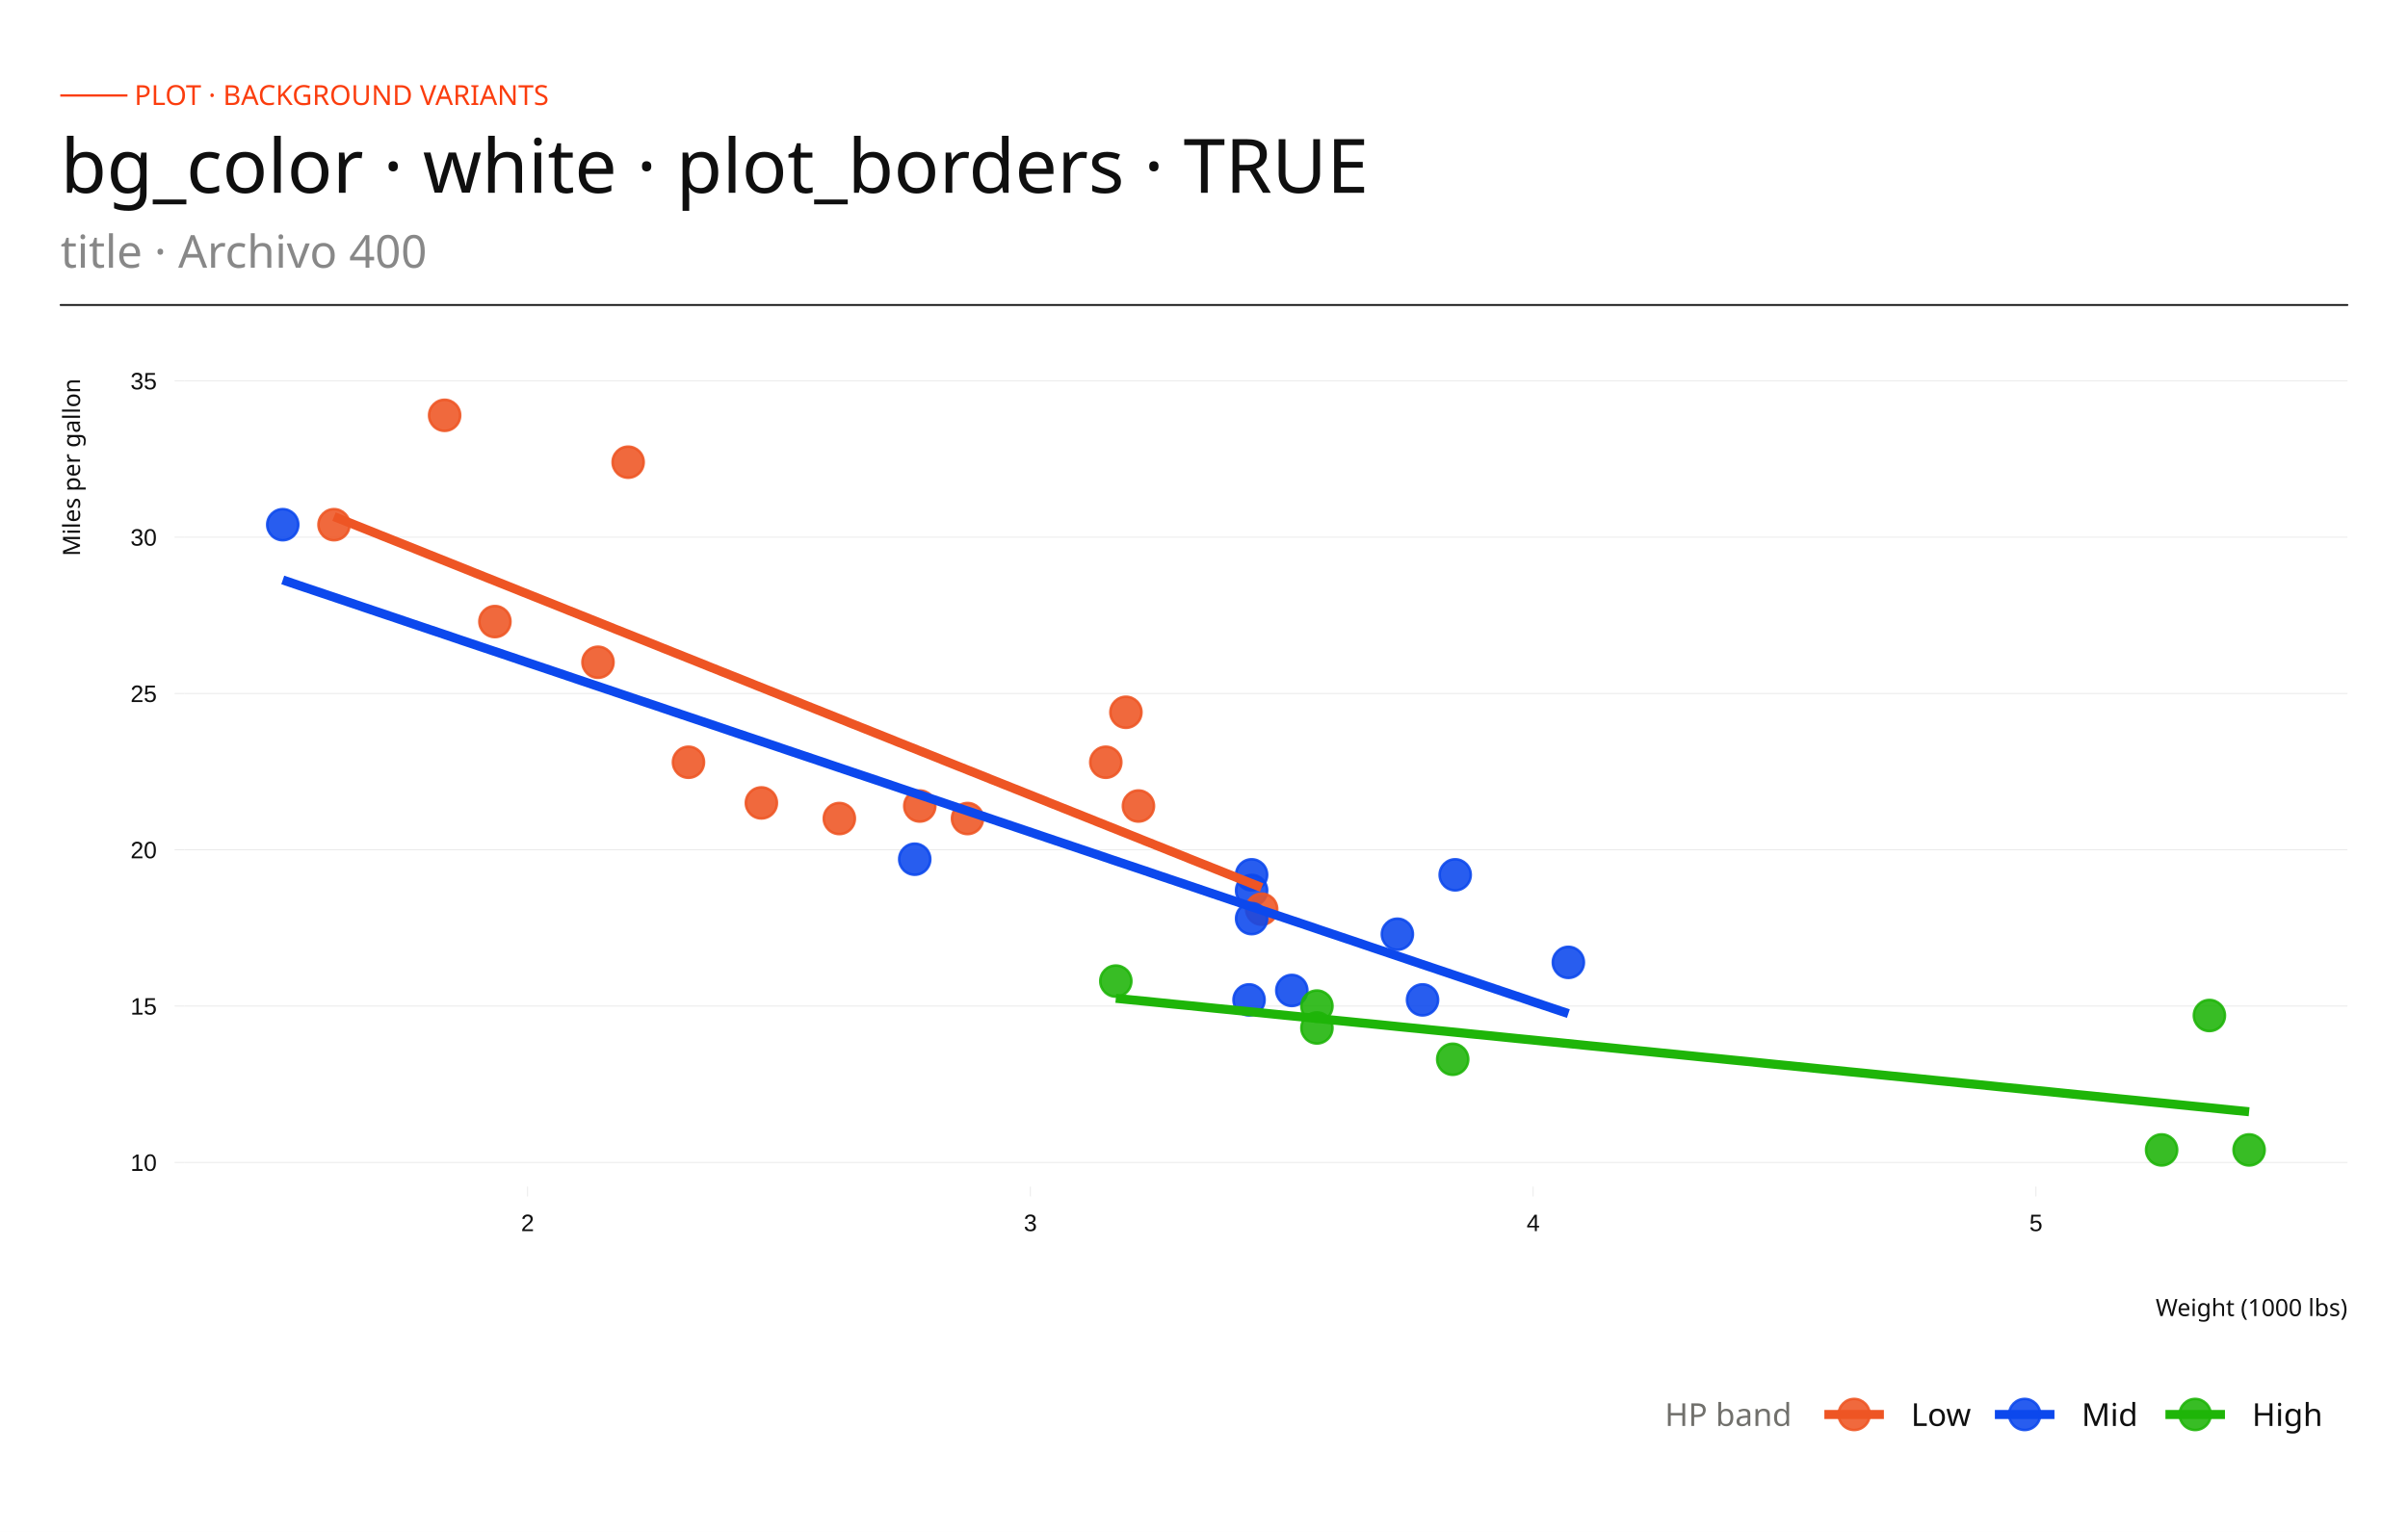
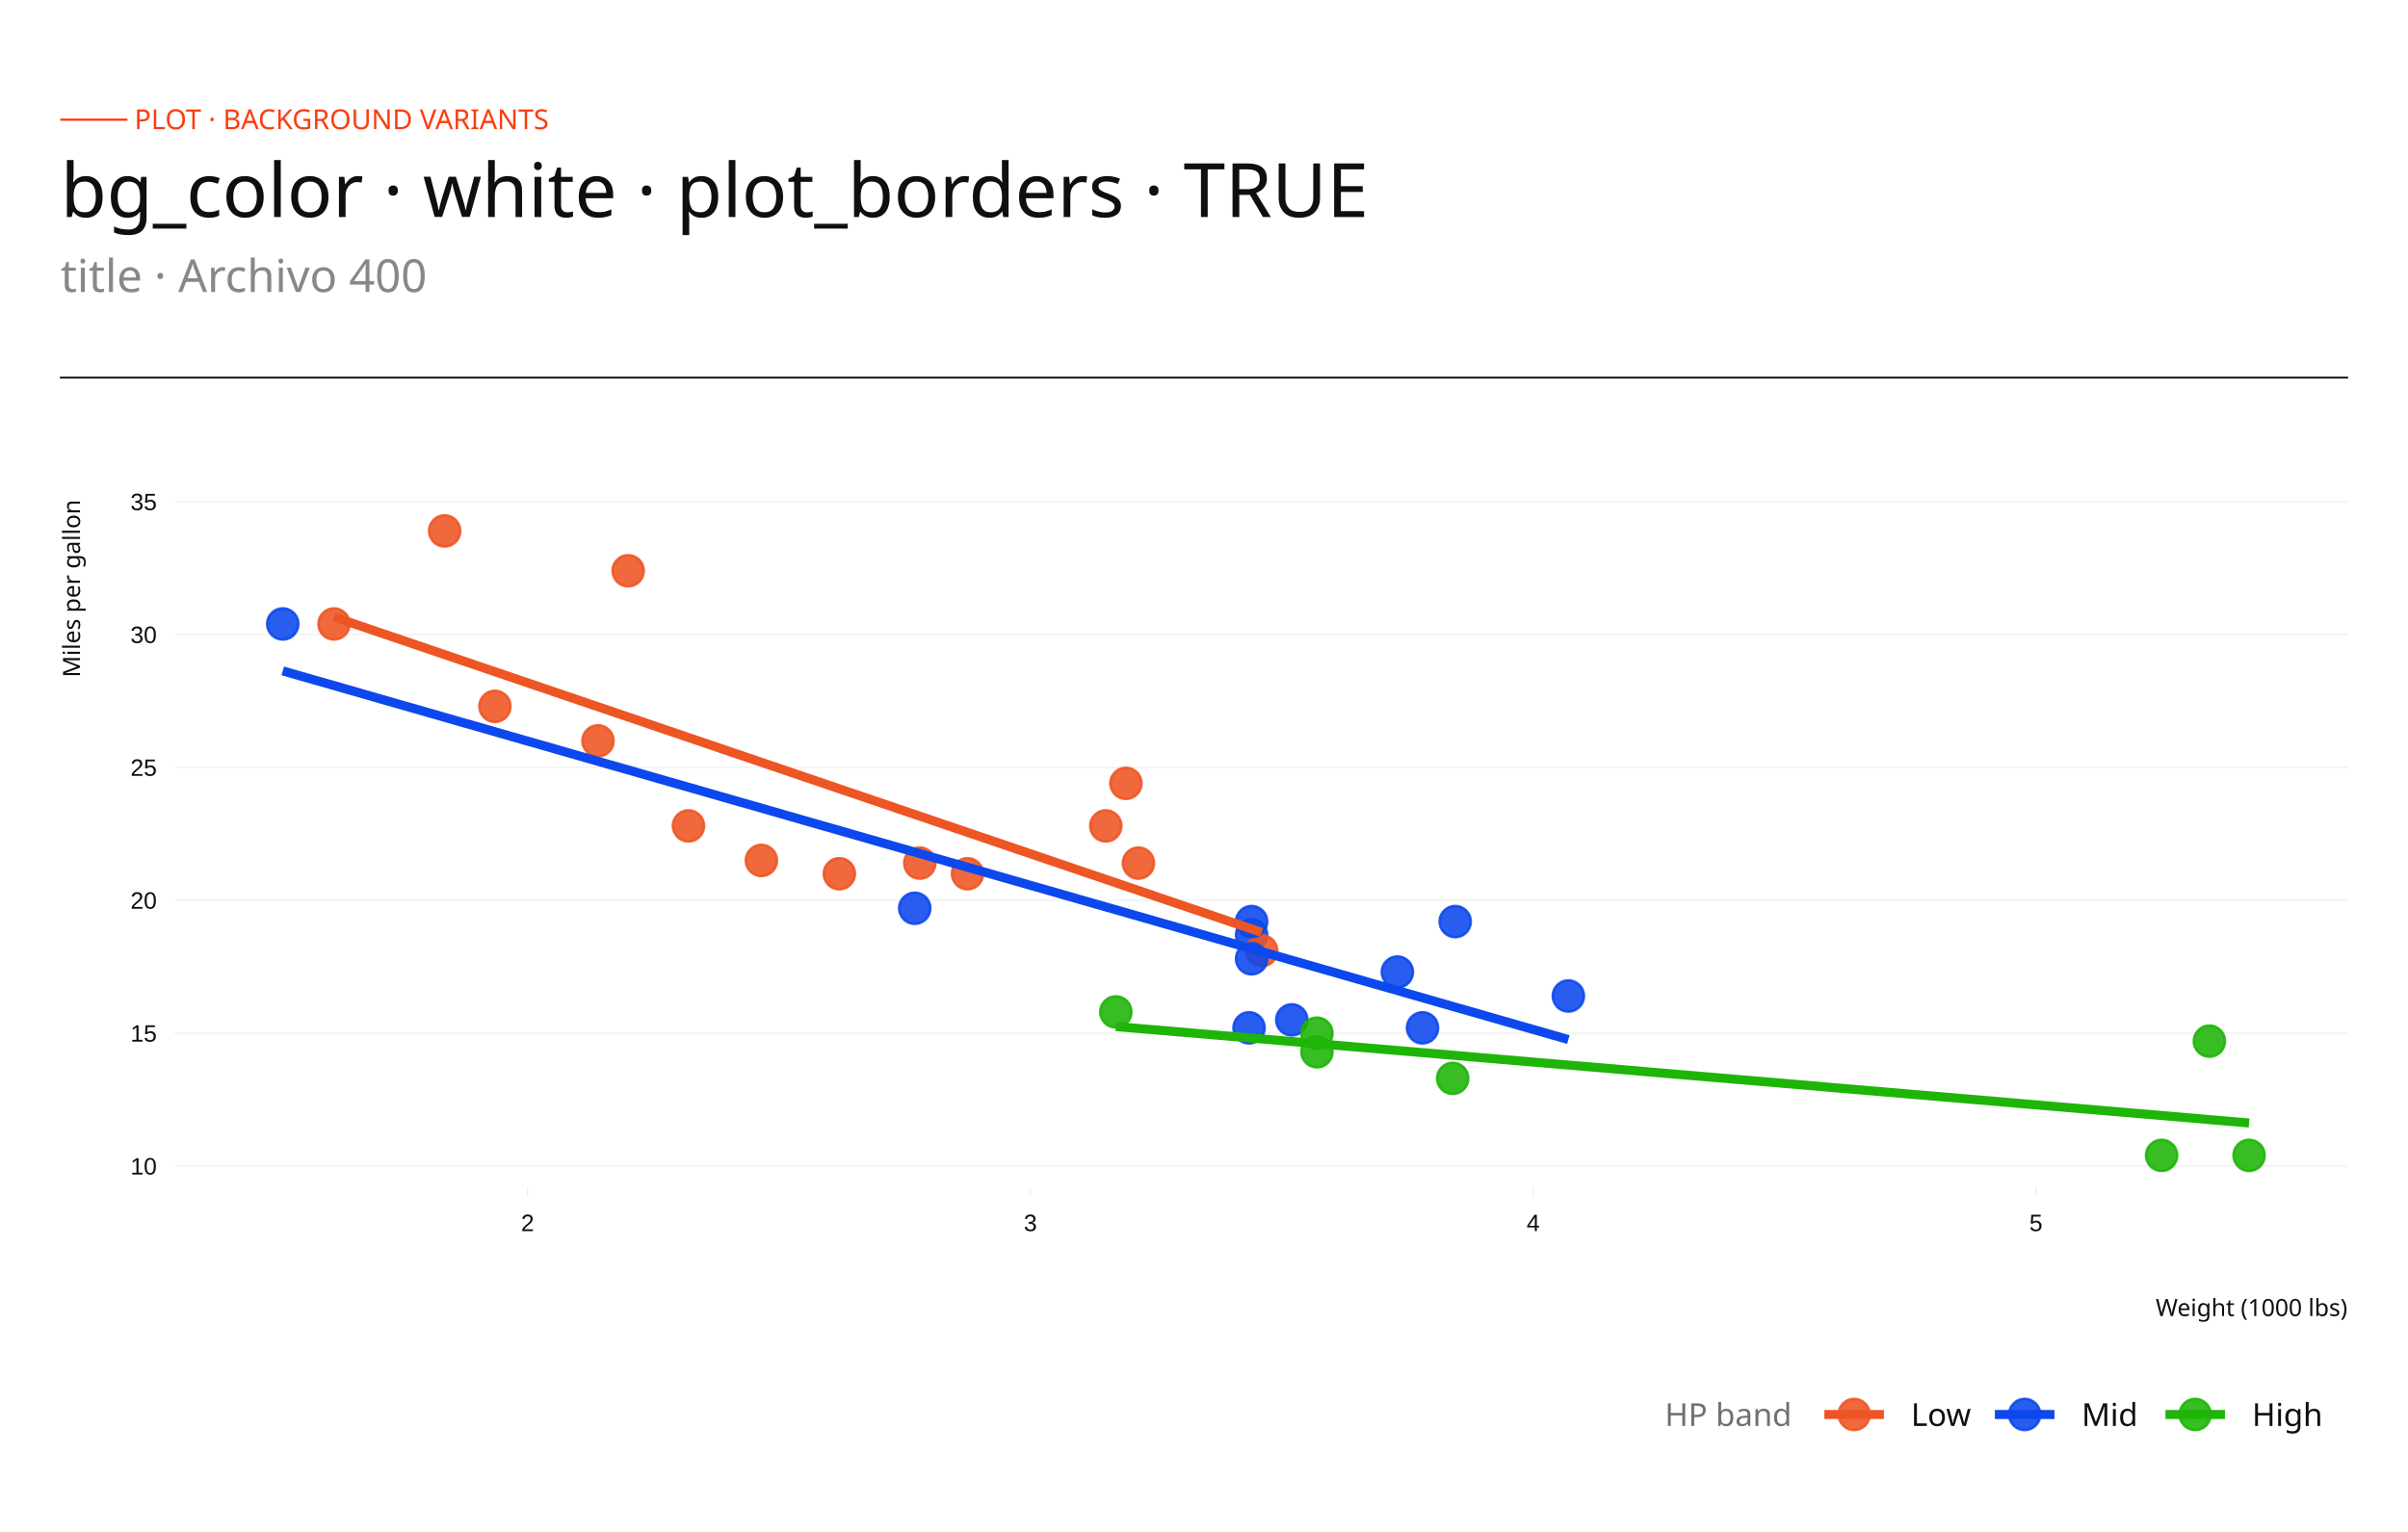
<svg xmlns="http://www.w3.org/2000/svg" width="396.00pt" height="252.00pt" viewBox="0 0 396.00 252.00">
  <g class="svglite">
    <defs>
      <style type="text/css">
    .svglite line, .svglite polyline, .svglite polygon, .svglite path, .svglite rect, .svglite circle {
      fill: none;
      stroke: #000000;
      stroke-linecap: round;
      stroke-linejoin: round;
      stroke-miterlimit: 10.00;
    }
    .svglite text {
      white-space: pre;
    }
    .svglite g.glyphgroup path {
      fill: inherit;
      stroke: none;
    }
  </style>
    </defs>
    <rect width="100%" height="100%" style="stroke: none; fill: none;" />
    <defs>
      <clipPath id="cpMC4wMHwzOTYuMDB8MC4wMHwyNTIuMDA=">
        <rect x="0.00" y="0.00" width="396.00" height="252.00" />
      </clipPath>
    </defs>
    <g clip-path="url(#cpMC4wMHwzOTYuMDB8MC4wMHwyNTIuMDA=)">
      <rect x="0.00" y="0.00" width="396.00" height="252.00" style="stroke-width: 0.63; stroke: none; fill: #FFFFFF;" />
    </g>
    <defs>
-       <clipPath id="cpMzAuMzN8Mzg2LjA0fDYyLjI3fDE5NS4yMA==">
-         <rect x="30.33" y="62.27" width="355.71" height="132.93" />
+       <clipPath id="cpMzAuMzN8Mzg2LjA0fDgyLjIwfDE5NS4yMA==">
+         <rect x="30.33" y="82.20" width="355.71" height="113.00" />
      </clipPath>
    </defs>
-     <g clip-path="url(#cpMzAuMzN8Mzg2LjA0fDYyLjI3fDE5NS4yMA==)">
-       <rect x="30.33" y="62.27" width="355.71" height="132.93" style="stroke-width: 0.63; stroke: none; fill: #FFFFFF;" />
-       <polyline points="30.33,191.22 386.04,191.22 " style="stroke-width: 0.15; stroke: #E9E9E9; stroke-linecap: butt;" />
-       <polyline points="30.33,165.50 386.04,165.50 " style="stroke-width: 0.15; stroke: #E9E9E9; stroke-linecap: butt;" />
-       <polyline points="30.33,139.79 386.04,139.79 " style="stroke-width: 0.15; stroke: #E9E9E9; stroke-linecap: butt;" />
-       <polyline points="30.33,114.08 386.04,114.08 " style="stroke-width: 0.15; stroke: #E9E9E9; stroke-linecap: butt;" />
-       <polyline points="30.33,88.37 386.04,88.37 " style="stroke-width: 0.15; stroke: #E9E9E9; stroke-linecap: butt;" />
-       <polyline points="30.33,62.66 386.04,62.66 " style="stroke-width: 0.15; stroke: #E9E9E9; stroke-linecap: butt;" />
-       <circle cx="138.03" cy="134.65" r="2.56" style="stroke-width: 0.42; stroke: #EE5524; stroke-opacity: 0.88; fill: #EE5524; fill-opacity: 0.88;" />
-       <circle cx="159.11" cy="134.65" r="2.56" style="stroke-width: 0.42; stroke: #EE5524; stroke-opacity: 0.88; fill: #EE5524; fill-opacity: 0.88;" />
-       <circle cx="113.22" cy="125.39" r="2.56" style="stroke-width: 0.42; stroke: #EE5524; stroke-opacity: 0.88; fill: #EE5524; fill-opacity: 0.88;" />
-       <circle cx="187.22" cy="132.59" r="2.56" style="stroke-width: 0.42; stroke: #EE5524; stroke-opacity: 0.88; fill: #EE5524; fill-opacity: 0.88;" />
-       <circle cx="205.83" cy="146.48" r="2.56" style="stroke-width: 0.42; stroke: #0C48ED; stroke-opacity: 0.88; fill: #0C48ED; fill-opacity: 0.88;" />
-       <circle cx="207.48" cy="149.56" r="2.56" style="stroke-width: 0.42; stroke: #EE5524; stroke-opacity: 0.88; fill: #EE5524; fill-opacity: 0.88;" />
-       <circle cx="216.57" cy="169.10" r="2.56" style="stroke-width: 0.42; stroke: #1EB508; stroke-opacity: 0.88; fill: #1EB508; fill-opacity: 0.88;" />
-       <circle cx="185.16" cy="117.17" r="2.56" style="stroke-width: 0.42; stroke: #EE5524; stroke-opacity: 0.88; fill: #EE5524; fill-opacity: 0.88;" />
-       <circle cx="181.85" cy="125.39" r="2.56" style="stroke-width: 0.42; stroke: #EE5524; stroke-opacity: 0.88; fill: #EE5524; fill-opacity: 0.88;" />
-       <circle cx="205.83" cy="143.91" r="2.56" style="stroke-width: 0.42; stroke: #0C48ED; stroke-opacity: 0.88; fill: #0C48ED; fill-opacity: 0.88;" />
-       <circle cx="205.83" cy="151.11" r="2.56" style="stroke-width: 0.42; stroke: #0C48ED; stroke-opacity: 0.88; fill: #0C48ED; fill-opacity: 0.88;" />
-       <circle cx="257.92" cy="158.31" r="2.56" style="stroke-width: 0.42; stroke: #0C48ED; stroke-opacity: 0.88; fill: #0C48ED; fill-opacity: 0.88;" />
-       <circle cx="229.80" cy="153.68" r="2.56" style="stroke-width: 0.42; stroke: #0C48ED; stroke-opacity: 0.88; fill: #0C48ED; fill-opacity: 0.88;" />
-       <circle cx="233.94" cy="164.48" r="2.56" style="stroke-width: 0.42; stroke: #0C48ED; stroke-opacity: 0.88; fill: #0C48ED; fill-opacity: 0.88;" />
-       <circle cx="355.48" cy="189.16" r="2.56" style="stroke-width: 0.42; stroke: #1EB508; stroke-opacity: 0.88; fill: #1EB508; fill-opacity: 0.88;" />
-       <circle cx="369.87" cy="189.16" r="2.56" style="stroke-width: 0.42; stroke: #1EB508; stroke-opacity: 0.88; fill: #1EB508; fill-opacity: 0.88;" />
-       <circle cx="363.34" cy="167.05" r="2.56" style="stroke-width: 0.42; stroke: #1EB508; stroke-opacity: 0.88; fill: #1EB508; fill-opacity: 0.88;" />
-       <circle cx="103.30" cy="76.03" r="2.56" style="stroke-width: 0.42; stroke: #EE5524; stroke-opacity: 0.88; fill: #EE5524; fill-opacity: 0.88;" />
-       <circle cx="54.93" cy="86.31" r="2.56" style="stroke-width: 0.42; stroke: #EE5524; stroke-opacity: 0.88; fill: #EE5524; fill-opacity: 0.88;" />
-       <circle cx="73.12" cy="68.32" r="2.56" style="stroke-width: 0.42; stroke: #EE5524; stroke-opacity: 0.88; fill: #EE5524; fill-opacity: 0.88;" />
-       <circle cx="125.21" cy="132.08" r="2.56" style="stroke-width: 0.42; stroke: #EE5524; stroke-opacity: 0.88; fill: #EE5524; fill-opacity: 0.88;" />
-       <circle cx="212.44" cy="162.93" r="2.56" style="stroke-width: 0.42; stroke: #0C48ED; stroke-opacity: 0.88; fill: #0C48ED; fill-opacity: 0.88;" />
-       <circle cx="205.41" cy="164.48" r="2.56" style="stroke-width: 0.42; stroke: #0C48ED; stroke-opacity: 0.88; fill: #0C48ED; fill-opacity: 0.88;" />
-       <circle cx="238.90" cy="174.25" r="2.56" style="stroke-width: 0.42; stroke: #1EB508; stroke-opacity: 0.88; fill: #1EB508; fill-opacity: 0.88;" />
-       <circle cx="239.31" cy="143.91" r="2.56" style="stroke-width: 0.42; stroke: #0C48ED; stroke-opacity: 0.88; fill: #0C48ED; fill-opacity: 0.88;" />
-       <circle cx="81.39" cy="102.25" r="2.56" style="stroke-width: 0.42; stroke: #EE5524; stroke-opacity: 0.88; fill: #EE5524; fill-opacity: 0.88;" />
-       <circle cx="98.34" cy="108.94" r="2.56" style="stroke-width: 0.42; stroke: #EE5524; stroke-opacity: 0.88; fill: #EE5524; fill-opacity: 0.88;" />
-       <circle cx="46.50" cy="86.31" r="2.56" style="stroke-width: 0.42; stroke: #0C48ED; stroke-opacity: 0.88; fill: #0C48ED; fill-opacity: 0.88;" />
-       <circle cx="183.50" cy="161.39" r="2.56" style="stroke-width: 0.42; stroke: #1EB508; stroke-opacity: 0.88; fill: #1EB508; fill-opacity: 0.88;" />
-       <circle cx="150.43" cy="141.34" r="2.56" style="stroke-width: 0.42; stroke: #0C48ED; stroke-opacity: 0.88; fill: #0C48ED; fill-opacity: 0.88;" />
-       <circle cx="216.57" cy="165.50" r="2.56" style="stroke-width: 0.42; stroke: #1EB508; stroke-opacity: 0.88; fill: #1EB508; fill-opacity: 0.88;" />
-       <circle cx="151.26" cy="132.59" r="2.56" style="stroke-width: 0.42; stroke: #EE5524; stroke-opacity: 0.88; fill: #EE5524; fill-opacity: 0.88;" />
-       <polyline points="54.93,84.98 56.86,85.75 58.79,86.52 60.72,87.29 62.65,88.07 64.59,88.84 66.52,89.61 68.45,90.38 70.38,91.16 72.31,91.93 74.24,92.70 76.17,93.47 78.10,94.25 80.03,95.02 81.96,95.79 83.90,96.56 85.83,97.34 87.76,98.11 89.69,98.88 91.62,99.65 93.55,100.43 95.48,101.20 97.41,101.97 99.34,102.74 101.27,103.52 103.21,104.29 105.14,105.06 107.07,105.83 109.00,106.61 110.93,107.38 112.86,108.15 114.79,108.92 116.72,109.70 118.65,110.47 120.58,111.24 122.52,112.01 124.45,112.79 126.38,113.56 128.31,114.33 130.24,115.10 132.17,115.88 134.10,116.65 136.03,117.42 137.96,118.19 139.89,118.97 141.83,119.74 143.76,120.51 145.69,121.28 147.62,122.06 149.55,122.83 151.48,123.60 153.41,124.37 155.34,125.15 157.27,125.92 159.20,126.69 161.14,127.46 163.07,128.24 165.00,129.01 166.93,129.78 168.86,130.55 170.79,131.32 172.72,132.10 174.65,132.87 176.58,133.64 178.51,134.41 180.45,135.19 182.38,135.96 184.31,136.73 186.24,137.50 188.17,138.28 190.10,139.05 192.03,139.82 193.96,140.59 195.89,141.37 197.82,142.14 199.76,142.91 201.69,143.68 203.62,144.46 205.55,145.23 207.48,146.00 " style="stroke-width: 1.49; stroke: #EE5524; stroke-linecap: butt;" />
-       <polyline points="46.50,95.40 49.17,96.31 51.85,97.21 54.53,98.11 57.20,99.01 59.88,99.92 62.55,100.82 65.23,101.72 67.91,102.63 70.58,103.53 73.26,104.43 75.93,105.34 78.61,106.24 81.29,107.14 83.96,108.04 86.64,108.95 89.32,109.85 91.99,110.75 94.67,111.66 97.34,112.56 100.02,113.46 102.70,114.37 105.37,115.27 108.05,116.17 110.73,117.08 113.40,117.98 116.08,118.88 118.75,119.78 121.43,120.69 124.11,121.59 126.78,122.49 129.46,123.40 132.13,124.30 134.81,125.20 137.49,126.11 140.16,127.01 142.84,127.91 145.52,128.81 148.19,129.72 150.87,130.62 153.54,131.52 156.22,132.43 158.90,133.33 161.57,134.23 164.25,135.14 166.93,136.04 169.60,136.94 172.28,137.85 174.95,138.75 177.63,139.65 180.31,140.55 182.98,141.46 185.66,142.36 188.34,143.26 191.01,144.17 193.69,145.07 196.36,145.97 199.04,146.88 201.72,147.78 204.39,148.68 207.07,149.59 209.74,150.49 212.42,151.39 215.10,152.29 217.77,153.20 220.45,154.10 223.13,155.00 225.80,155.91 228.48,156.81 231.15,157.71 233.83,158.62 236.51,159.52 239.18,160.42 241.86,161.32 244.54,162.23 247.21,163.13 249.89,164.03 252.56,164.94 255.24,165.84 257.92,166.74 " style="stroke-width: 1.49; stroke: #0C48ED; stroke-linecap: butt;" />
-       <polyline points="183.50,164.22 185.86,164.46 188.22,164.69 190.58,164.93 192.94,165.17 195.30,165.40 197.66,165.64 200.02,165.88 202.37,166.11 204.73,166.35 207.09,166.58 209.45,166.82 211.81,167.06 214.17,167.29 216.53,167.53 218.89,167.77 221.25,168.00 223.61,168.24 225.97,168.47 228.32,168.71 230.68,168.95 233.04,169.18 235.40,169.42 237.76,169.65 240.12,169.89 242.48,170.13 244.84,170.36 247.20,170.60 249.56,170.84 251.91,171.07 254.27,171.31 256.63,171.54 258.99,171.78 261.35,172.02 263.71,172.25 266.07,172.49 268.43,172.73 270.79,172.96 273.15,173.20 275.51,173.43 277.86,173.67 280.22,173.91 282.58,174.14 284.94,174.38 287.30,174.61 289.66,174.85 292.02,175.09 294.38,175.32 296.74,175.56 299.10,175.80 301.46,176.03 303.81,176.27 306.17,176.50 308.53,176.74 310.89,176.98 313.25,177.21 315.61,177.45 317.97,177.69 320.33,177.92 322.69,178.16 325.05,178.39 327.41,178.63 329.76,178.87 332.12,179.10 334.48,179.34 336.84,179.57 339.20,179.81 341.56,180.05 343.92,180.28 346.28,180.52 348.64,180.76 351.00,180.99 353.36,181.23 355.71,181.46 358.07,181.70 360.43,181.94 362.79,182.17 365.15,182.41 367.51,182.65 369.87,182.88 " style="stroke-width: 1.49; stroke: #1EB508; stroke-linecap: butt;" />
+     <g clip-path="url(#cpMzAuMzN8Mzg2LjA0fDgyLjIwfDE5NS4yMA==)">
+       <rect x="30.33" y="82.20" width="355.71" height="113.00" style="stroke-width: 0.63; stroke: none; fill: #FFFFFF;" />
+       <polyline points="30.33,191.81 386.04,191.81 " style="stroke-width: 0.15; stroke: #E9E9E9; stroke-linecap: butt;" />
+       <polyline points="30.33,169.96 386.04,169.96 " style="stroke-width: 0.15; stroke: #E9E9E9; stroke-linecap: butt;" />
+       <polyline points="30.33,148.10 386.04,148.10 " style="stroke-width: 0.15; stroke: #E9E9E9; stroke-linecap: butt;" />
+       <polyline points="30.33,126.24 386.04,126.24 " style="stroke-width: 0.15; stroke: #E9E9E9; stroke-linecap: butt;" />
+       <polyline points="30.33,104.38 386.04,104.38 " style="stroke-width: 0.15; stroke: #E9E9E9; stroke-linecap: butt;" />
+       <polyline points="30.33,82.53 386.04,82.53 " style="stroke-width: 0.15; stroke: #E9E9E9; stroke-linecap: butt;" />
+       <circle cx="138.03" cy="143.73" r="2.56" style="stroke-width: 0.42; stroke: #EE5524; stroke-opacity: 0.88; fill: #EE5524; fill-opacity: 0.88;" />
+       <circle cx="159.11" cy="143.73" r="2.56" style="stroke-width: 0.42; stroke: #EE5524; stroke-opacity: 0.88; fill: #EE5524; fill-opacity: 0.88;" />
+       <circle cx="113.22" cy="135.86" r="2.56" style="stroke-width: 0.42; stroke: #EE5524; stroke-opacity: 0.88; fill: #EE5524; fill-opacity: 0.88;" />
+       <circle cx="187.22" cy="141.98" r="2.56" style="stroke-width: 0.42; stroke: #EE5524; stroke-opacity: 0.88; fill: #EE5524; fill-opacity: 0.88;" />
+       <circle cx="205.83" cy="153.78" r="2.56" style="stroke-width: 0.42; stroke: #0C48ED; stroke-opacity: 0.88; fill: #0C48ED; fill-opacity: 0.88;" />
+       <circle cx="207.48" cy="156.40" r="2.56" style="stroke-width: 0.42; stroke: #EE5524; stroke-opacity: 0.88; fill: #EE5524; fill-opacity: 0.88;" />
+       <circle cx="216.57" cy="173.02" r="2.56" style="stroke-width: 0.42; stroke: #1EB508; stroke-opacity: 0.88; fill: #1EB508; fill-opacity: 0.88;" />
+       <circle cx="185.16" cy="128.86" r="2.56" style="stroke-width: 0.42; stroke: #EE5524; stroke-opacity: 0.88; fill: #EE5524; fill-opacity: 0.88;" />
+       <circle cx="181.85" cy="135.86" r="2.56" style="stroke-width: 0.42; stroke: #EE5524; stroke-opacity: 0.88; fill: #EE5524; fill-opacity: 0.88;" />
+       <circle cx="205.83" cy="151.60" r="2.56" style="stroke-width: 0.42; stroke: #0C48ED; stroke-opacity: 0.88; fill: #0C48ED; fill-opacity: 0.88;" />
+       <circle cx="205.83" cy="157.72" r="2.56" style="stroke-width: 0.42; stroke: #0C48ED; stroke-opacity: 0.88; fill: #0C48ED; fill-opacity: 0.88;" />
+       <circle cx="257.92" cy="163.84" r="2.56" style="stroke-width: 0.42; stroke: #0C48ED; stroke-opacity: 0.88; fill: #0C48ED; fill-opacity: 0.88;" />
+       <circle cx="229.80" cy="159.90" r="2.56" style="stroke-width: 0.42; stroke: #0C48ED; stroke-opacity: 0.88; fill: #0C48ED; fill-opacity: 0.88;" />
+       <circle cx="233.94" cy="169.08" r="2.56" style="stroke-width: 0.42; stroke: #0C48ED; stroke-opacity: 0.88; fill: #0C48ED; fill-opacity: 0.88;" />
+       <circle cx="355.48" cy="190.06" r="2.56" style="stroke-width: 0.42; stroke: #1EB508; stroke-opacity: 0.88; fill: #1EB508; fill-opacity: 0.88;" />
+       <circle cx="369.87" cy="190.06" r="2.56" style="stroke-width: 0.42; stroke: #1EB508; stroke-opacity: 0.88; fill: #1EB508; fill-opacity: 0.88;" />
+       <circle cx="363.34" cy="171.27" r="2.56" style="stroke-width: 0.42; stroke: #1EB508; stroke-opacity: 0.88; fill: #1EB508; fill-opacity: 0.88;" />
+       <circle cx="103.30" cy="93.89" r="2.56" style="stroke-width: 0.42; stroke: #EE5524; stroke-opacity: 0.88; fill: #EE5524; fill-opacity: 0.88;" />
+       <circle cx="54.93" cy="102.64" r="2.56" style="stroke-width: 0.42; stroke: #EE5524; stroke-opacity: 0.88; fill: #EE5524; fill-opacity: 0.88;" />
+       <circle cx="73.12" cy="87.34" r="2.56" style="stroke-width: 0.42; stroke: #EE5524; stroke-opacity: 0.88; fill: #EE5524; fill-opacity: 0.88;" />
+       <circle cx="125.21" cy="141.54" r="2.56" style="stroke-width: 0.42; stroke: #EE5524; stroke-opacity: 0.88; fill: #EE5524; fill-opacity: 0.88;" />
+       <circle cx="212.44" cy="167.77" r="2.56" style="stroke-width: 0.42; stroke: #0C48ED; stroke-opacity: 0.88; fill: #0C48ED; fill-opacity: 0.88;" />
+       <circle cx="205.41" cy="169.08" r="2.56" style="stroke-width: 0.42; stroke: #0C48ED; stroke-opacity: 0.88; fill: #0C48ED; fill-opacity: 0.88;" />
+       <circle cx="238.90" cy="177.39" r="2.56" style="stroke-width: 0.42; stroke: #1EB508; stroke-opacity: 0.88; fill: #1EB508; fill-opacity: 0.88;" />
+       <circle cx="239.31" cy="151.60" r="2.56" style="stroke-width: 0.42; stroke: #0C48ED; stroke-opacity: 0.88; fill: #0C48ED; fill-opacity: 0.88;" />
+       <circle cx="81.39" cy="116.19" r="2.56" style="stroke-width: 0.42; stroke: #EE5524; stroke-opacity: 0.88; fill: #EE5524; fill-opacity: 0.88;" />
+       <circle cx="98.34" cy="121.87" r="2.56" style="stroke-width: 0.42; stroke: #EE5524; stroke-opacity: 0.88; fill: #EE5524; fill-opacity: 0.88;" />
+       <circle cx="46.50" cy="102.64" r="2.56" style="stroke-width: 0.42; stroke: #0C48ED; stroke-opacity: 0.88; fill: #0C48ED; fill-opacity: 0.88;" />
+       <circle cx="183.50" cy="166.46" r="2.56" style="stroke-width: 0.42; stroke: #1EB508; stroke-opacity: 0.88; fill: #1EB508; fill-opacity: 0.88;" />
+       <circle cx="150.43" cy="149.41" r="2.56" style="stroke-width: 0.42; stroke: #0C48ED; stroke-opacity: 0.88; fill: #0C48ED; fill-opacity: 0.88;" />
+       <circle cx="216.57" cy="169.96" r="2.56" style="stroke-width: 0.42; stroke: #1EB508; stroke-opacity: 0.88; fill: #1EB508; fill-opacity: 0.88;" />
+       <circle cx="151.26" cy="141.98" r="2.56" style="stroke-width: 0.42; stroke: #EE5524; stroke-opacity: 0.88; fill: #EE5524; fill-opacity: 0.88;" />
+       <polyline points="54.93,101.50 56.86,102.16 58.79,102.81 60.72,103.47 62.65,104.13 64.59,104.78 66.52,105.44 68.45,106.10 70.38,106.75 72.31,107.41 74.24,108.07 76.17,108.72 78.10,109.38 80.03,110.04 81.96,110.69 83.90,111.35 85.83,112.01 87.76,112.66 89.69,113.32 91.62,113.98 93.55,114.63 95.48,115.29 97.41,115.95 99.34,116.60 101.27,117.26 103.21,117.92 105.14,118.57 107.07,119.23 109.00,119.89 110.93,120.54 112.86,121.20 114.79,121.86 116.72,122.51 118.65,123.17 120.58,123.83 122.52,124.48 124.45,125.14 126.38,125.80 128.31,126.45 130.24,127.11 132.17,127.77 134.10,128.42 136.03,129.08 137.96,129.74 139.89,130.39 141.83,131.05 143.76,131.71 145.69,132.36 147.62,133.02 149.55,133.68 151.48,134.33 153.41,134.99 155.34,135.65 157.27,136.30 159.20,136.96 161.14,137.62 163.07,138.27 165.00,138.93 166.93,139.59 168.86,140.24 170.79,140.90 172.72,141.56 174.65,142.21 176.58,142.87 178.51,143.53 180.45,144.18 182.38,144.84 184.31,145.50 186.24,146.15 188.17,146.81 190.10,147.47 192.03,148.12 193.96,148.78 195.89,149.44 197.82,150.09 199.76,150.75 201.69,151.41 203.62,152.06 205.55,152.72 207.48,153.38 " style="stroke-width: 1.49; stroke: #EE5524; stroke-linecap: butt;" />
+       <polyline points="46.50,110.36 49.17,111.13 51.85,111.90 54.53,112.66 57.20,113.43 59.88,114.20 62.55,114.97 65.23,115.74 67.91,116.50 70.58,117.27 73.26,118.04 75.93,118.81 78.61,119.57 81.29,120.34 83.96,121.11 86.64,121.88 89.32,122.64 91.99,123.41 94.67,124.18 97.34,124.95 100.02,125.72 102.70,126.48 105.37,127.25 108.05,128.02 110.73,128.79 113.40,129.55 116.08,130.32 118.75,131.09 121.43,131.86 124.11,132.62 126.78,133.39 129.46,134.16 132.13,134.93 134.81,135.70 137.49,136.46 140.16,137.23 142.84,138.00 145.52,138.77 148.19,139.53 150.87,140.30 153.54,141.07 156.22,141.84 158.90,142.60 161.57,143.37 164.25,144.14 166.93,144.91 169.60,145.68 172.28,146.44 174.95,147.21 177.63,147.98 180.31,148.75 182.98,149.51 185.66,150.28 188.34,151.05 191.01,151.82 193.69,152.58 196.36,153.35 199.04,154.12 201.72,154.89 204.39,155.66 207.07,156.42 209.74,157.19 212.42,157.96 215.10,158.73 217.77,159.49 220.45,160.26 223.13,161.03 225.80,161.80 228.48,162.56 231.15,163.33 233.83,164.10 236.51,164.87 239.18,165.64 241.86,166.40 244.54,167.17 247.21,167.94 249.89,168.71 252.56,169.47 255.24,170.24 257.92,171.01 " style="stroke-width: 1.49; stroke: #0C48ED; stroke-linecap: butt;" />
+       <polyline points="183.50,168.87 185.86,169.07 188.22,169.27 190.58,169.47 192.94,169.67 195.30,169.87 197.66,170.07 200.02,170.27 202.37,170.47 204.73,170.67 207.09,170.87 209.45,171.07 211.81,171.28 214.17,171.48 216.53,171.68 218.89,171.88 221.25,172.08 223.61,172.28 225.97,172.48 228.32,172.68 230.68,172.88 233.04,173.08 235.40,173.28 237.76,173.48 240.12,173.68 242.48,173.89 244.84,174.09 247.20,174.29 249.56,174.49 251.91,174.69 254.27,174.89 256.63,175.09 258.99,175.29 261.35,175.49 263.71,175.69 266.07,175.89 268.43,176.09 270.79,176.30 273.15,176.50 275.51,176.70 277.86,176.90 280.22,177.10 282.58,177.30 284.94,177.50 287.30,177.70 289.66,177.90 292.02,178.10 294.38,178.30 296.74,178.50 299.10,178.70 301.46,178.91 303.81,179.11 306.17,179.31 308.53,179.51 310.89,179.71 313.25,179.91 315.61,180.11 317.97,180.31 320.33,180.51 322.69,180.71 325.05,180.91 327.41,181.11 329.76,181.31 332.12,181.52 334.48,181.72 336.84,181.92 339.20,182.12 341.56,182.32 343.92,182.52 346.28,182.72 348.64,182.92 351.00,183.12 353.36,183.32 355.71,183.52 358.07,183.72 360.43,183.92 362.79,184.13 365.15,184.33 367.51,184.53 369.87,184.73 " style="stroke-width: 1.49; stroke: #1EB508; stroke-linecap: butt;" />
    </g>
    <g clip-path="url(#cpMC4wMHwzOTYuMDB8MC4wMHwyNTIuMDA=)">
-       <text x="25.79" y="192.61" text-anchor="end" style="font-size: 3.90px;fill: #0F0F0F; font-family: &quot;Arial&quot;;" textLength="4.31px" lengthAdjust="spacingAndGlyphs">10</text>
-       <text x="25.79" y="166.90" text-anchor="end" style="font-size: 3.90px;fill: #0F0F0F; font-family: &quot;Arial&quot;;" textLength="4.31px" lengthAdjust="spacingAndGlyphs">15</text>
-       <text x="25.79" y="141.19" text-anchor="end" style="font-size: 3.90px;fill: #0F0F0F; font-family: &quot;Arial&quot;;" textLength="4.31px" lengthAdjust="spacingAndGlyphs">20</text>
-       <text x="25.79" y="115.48" text-anchor="end" style="font-size: 3.90px;fill: #0F0F0F; font-family: &quot;Arial&quot;;" textLength="4.31px" lengthAdjust="spacingAndGlyphs">25</text>
-       <text x="25.79" y="89.76" text-anchor="end" style="font-size: 3.90px;fill: #0F0F0F; font-family: &quot;Arial&quot;;" textLength="4.31px" lengthAdjust="spacingAndGlyphs">30</text>
-       <text x="25.79" y="64.05" text-anchor="end" style="font-size: 3.90px;fill: #0F0F0F; font-family: &quot;Arial&quot;;" textLength="4.31px" lengthAdjust="spacingAndGlyphs">35</text>
-       <polyline points="28.71,191.22 30.33,191.22 " style="stroke-width: 0.15; stroke: #E9E9E9; stroke-linecap: butt;" />
-       <polyline points="28.71,165.50 30.33,165.50 " style="stroke-width: 0.15; stroke: #E9E9E9; stroke-linecap: butt;" />
-       <polyline points="28.71,139.79 30.33,139.79 " style="stroke-width: 0.15; stroke: #E9E9E9; stroke-linecap: butt;" />
-       <polyline points="28.71,114.08 30.33,114.08 " style="stroke-width: 0.15; stroke: #E9E9E9; stroke-linecap: butt;" />
-       <polyline points="28.71,88.37 30.33,88.37 " style="stroke-width: 0.15; stroke: #E9E9E9; stroke-linecap: butt;" />
-       <polyline points="28.71,62.66 30.33,62.66 " style="stroke-width: 0.15; stroke: #E9E9E9; stroke-linecap: butt;" />
+       <text x="25.79" y="193.21" text-anchor="end" style="font-size: 3.90px;fill: #0F0F0F; font-family: &quot;Arial&quot;;" textLength="4.31px" lengthAdjust="spacingAndGlyphs">10</text>
+       <text x="25.79" y="171.35" text-anchor="end" style="font-size: 3.90px;fill: #0F0F0F; font-family: &quot;Arial&quot;;" textLength="4.31px" lengthAdjust="spacingAndGlyphs">15</text>
+       <text x="25.79" y="149.49" text-anchor="end" style="font-size: 3.90px;fill: #0F0F0F; font-family: &quot;Arial&quot;;" textLength="4.31px" lengthAdjust="spacingAndGlyphs">20</text>
+       <text x="25.79" y="127.63" text-anchor="end" style="font-size: 3.90px;fill: #0F0F0F; font-family: &quot;Arial&quot;;" textLength="4.31px" lengthAdjust="spacingAndGlyphs">25</text>
+       <text x="25.79" y="105.78" text-anchor="end" style="font-size: 3.90px;fill: #0F0F0F; font-family: &quot;Arial&quot;;" textLength="4.31px" lengthAdjust="spacingAndGlyphs">30</text>
+       <text x="25.79" y="83.92" text-anchor="end" style="font-size: 3.90px;fill: #0F0F0F; font-family: &quot;Arial&quot;;" textLength="4.31px" lengthAdjust="spacingAndGlyphs">35</text>
+       <polyline points="28.71,191.81 30.33,191.81 " style="stroke-width: 0.15; stroke: #E9E9E9; stroke-linecap: butt;" />
+       <polyline points="28.71,169.96 30.33,169.96 " style="stroke-width: 0.15; stroke: #E9E9E9; stroke-linecap: butt;" />
+       <polyline points="28.71,148.10 30.33,148.10 " style="stroke-width: 0.15; stroke: #E9E9E9; stroke-linecap: butt;" />
+       <polyline points="28.71,126.24 30.33,126.24 " style="stroke-width: 0.15; stroke: #E9E9E9; stroke-linecap: butt;" />
+       <polyline points="28.71,104.38 30.33,104.38 " style="stroke-width: 0.15; stroke: #E9E9E9; stroke-linecap: butt;" />
+       <polyline points="28.71,82.53 30.33,82.53 " style="stroke-width: 0.15; stroke: #E9E9E9; stroke-linecap: butt;" />
      <polyline points="86.76,196.82 86.76,195.20 " style="stroke-width: 0.15; stroke: #E9E9E9; stroke-linecap: butt;" />
      <polyline points="169.45,196.82 169.45,195.20 " style="stroke-width: 0.15; stroke: #E9E9E9; stroke-linecap: butt;" />
      <polyline points="252.13,196.82 252.13,195.20 " style="stroke-width: 0.15; stroke: #E9E9E9; stroke-linecap: butt;" />
      <polyline points="334.81,196.82 334.81,195.20 " style="stroke-width: 0.15; stroke: #E9E9E9; stroke-linecap: butt;" />
      <text x="86.76" y="202.52" text-anchor="middle" style="font-size: 3.90px;fill: #0F0F0F; font-family: &quot;Arial&quot;;" textLength="2.16px" lengthAdjust="spacingAndGlyphs">2</text>
      <text x="169.45" y="202.52" text-anchor="middle" style="font-size: 3.90px;fill: #0F0F0F; font-family: &quot;Arial&quot;;" textLength="2.16px" lengthAdjust="spacingAndGlyphs">3</text>
      <text x="252.13" y="202.52" text-anchor="middle" style="font-size: 3.90px;fill: #0F0F0F; font-family: &quot;Arial&quot;;" textLength="2.16px" lengthAdjust="spacingAndGlyphs">4</text>
      <text x="334.81" y="202.52" text-anchor="middle" style="font-size: 3.90px;fill: #0F0F0F; font-family: &quot;Arial&quot;;" textLength="2.16px" lengthAdjust="spacingAndGlyphs">5</text>
      <text x="386.04" y="216.49" text-anchor="end" style="font-size: 3.90px; font-weight: 100;fill: #0F0F0F; font-family: &quot;JetBrains Mono&quot;;" textLength="39.58px" lengthAdjust="spacingAndGlyphs">Weight (1000 lbs)</text>
-       <text transform="translate(13.16,62.27) rotate(-90)" text-anchor="end" style="font-size: 3.90px; font-weight: 100;fill: #0F0F0F; font-family: &quot;JetBrains Mono&quot;;" textLength="37.25px" lengthAdjust="spacingAndGlyphs">Miles per gallon</text>
+       <text transform="translate(13.16,82.20) rotate(-90)" text-anchor="end" style="font-size: 3.90px; font-weight: 100;fill: #0F0F0F; font-family: &quot;JetBrains Mono&quot;;" textLength="37.25px" lengthAdjust="spacingAndGlyphs">Miles per gallon</text>
      <rect x="270.56" y="223.32" width="115.48" height="18.72" style="stroke-width: 0.75; stroke: none;" />
      <rect x="270.56" y="223.32" width="115.48" height="18.72" style="stroke-width: 0.63; stroke: none; fill: #FFFFFF;" />
      <text x="273.79" y="234.57" style="font-size: 5.20px;fill: #71706C; font-family: &quot;JetBrains Mono&quot;;" textLength="21.77px" lengthAdjust="spacingAndGlyphs">HP band</text>
      <rect x="298.80" y="226.56" width="12.24" height="12.24" style="stroke-width: 0.63; stroke: none; fill: #FFFFFF;" />
      <circle cx="304.92" cy="232.68" r="2.56" style="stroke-width: 0.42; stroke: #EE5524; stroke-opacity: 0.88; fill: #EE5524; fill-opacity: 0.88;" />
      <line x1="300.02" y1="232.68" x2="309.81" y2="232.68" style="stroke-width: 1.49; stroke: #EE5524; stroke-linecap: butt;" />
      <rect x="326.84" y="226.56" width="12.24" height="12.24" style="stroke-width: 0.63; stroke: none; fill: #FFFFFF;" />
      <circle cx="332.96" cy="232.68" r="2.56" style="stroke-width: 0.42; stroke: #0C48ED; stroke-opacity: 0.88; fill: #0C48ED; fill-opacity: 0.88;" />
      <line x1="328.06" y1="232.68" x2="337.86" y2="232.68" style="stroke-width: 1.49; stroke: #0C48ED; stroke-linecap: butt;" />
      <rect x="354.88" y="226.56" width="12.24" height="12.24" style="stroke-width: 0.63; stroke: none; fill: #FFFFFF;" />
      <circle cx="361.00" cy="232.68" r="2.56" style="stroke-width: 0.42; stroke: #1EB508; stroke-opacity: 0.88; fill: #1EB508; fill-opacity: 0.88;" />
      <line x1="356.11" y1="232.68" x2="365.90" y2="232.68" style="stroke-width: 1.49; stroke: #1EB508; stroke-linecap: butt;" />
      <text x="314.27" y="234.57" style="font-size: 5.20px;fill: #0F0F0F; font-family: &quot;JetBrains Mono&quot;;" textLength="9.33px" lengthAdjust="spacingAndGlyphs">Low</text>
      <text x="342.32" y="234.57" style="font-size: 5.20px;fill: #0F0F0F; font-family: &quot;JetBrains Mono&quot;;" textLength="9.33px" lengthAdjust="spacingAndGlyphs">Mid</text>
      <text x="370.36" y="234.57" style="font-size: 5.20px;fill: #0F0F0F; font-family: &quot;JetBrains Mono&quot;;" textLength="12.44px" lengthAdjust="spacingAndGlyphs">High</text>
-       <text x="9.96" y="44.04" style="font-size: 7.47px;fill: #888888; font-family: &quot;Satoshi&quot;;" textLength="59.38px" lengthAdjust="spacingAndGlyphs">title · Archivo 400</text>
-       <polyline points="9.96,50.17 386.04,50.17 " style="stroke-width: 0.30; stroke: #0F0F0F;" />
-       <text x="9.96" y="31.71" style="font-size: 12.35px;fill: #0F0F0F; font-family: &quot;Archivo&quot;;" textLength="211.23px" lengthAdjust="spacingAndGlyphs">bg_color · white  ·  plot_borders · TRUE</text>
-       <text x="9.96" y="17.27" style="font-size: 4.55px;fill: #FB3D0E; font-family: &quot;JetBrains Mono&quot;;" textLength="84.77px" lengthAdjust="spacingAndGlyphs">──── PLOT · BACKGROUND VARIANTS</text>
+       <text x="9.96" y="48.03" style="font-size: 7.47px;fill: #888888; font-family: &quot;Satoshi&quot;;" textLength="59.38px" lengthAdjust="spacingAndGlyphs">title · Archivo 400</text>
+       <polyline points="9.96,62.12 386.04,62.12 " style="stroke-width: 0.30; stroke: #0F0F0F;" />
+       <text x="9.96" y="35.70" style="font-size: 12.35px;fill: #0F0F0F; font-family: &quot;Archivo&quot;;" textLength="211.23px" lengthAdjust="spacingAndGlyphs">bg_color · white  ·  plot_borders · TRUE</text>
+       <text x="9.96" y="21.25" style="font-size: 4.55px;fill: #FB3D0E; font-family: &quot;JetBrains Mono&quot;;" textLength="84.77px" lengthAdjust="spacingAndGlyphs">──── PLOT · BACKGROUND VARIANTS</text>
    </g>
  </g>
</svg>
